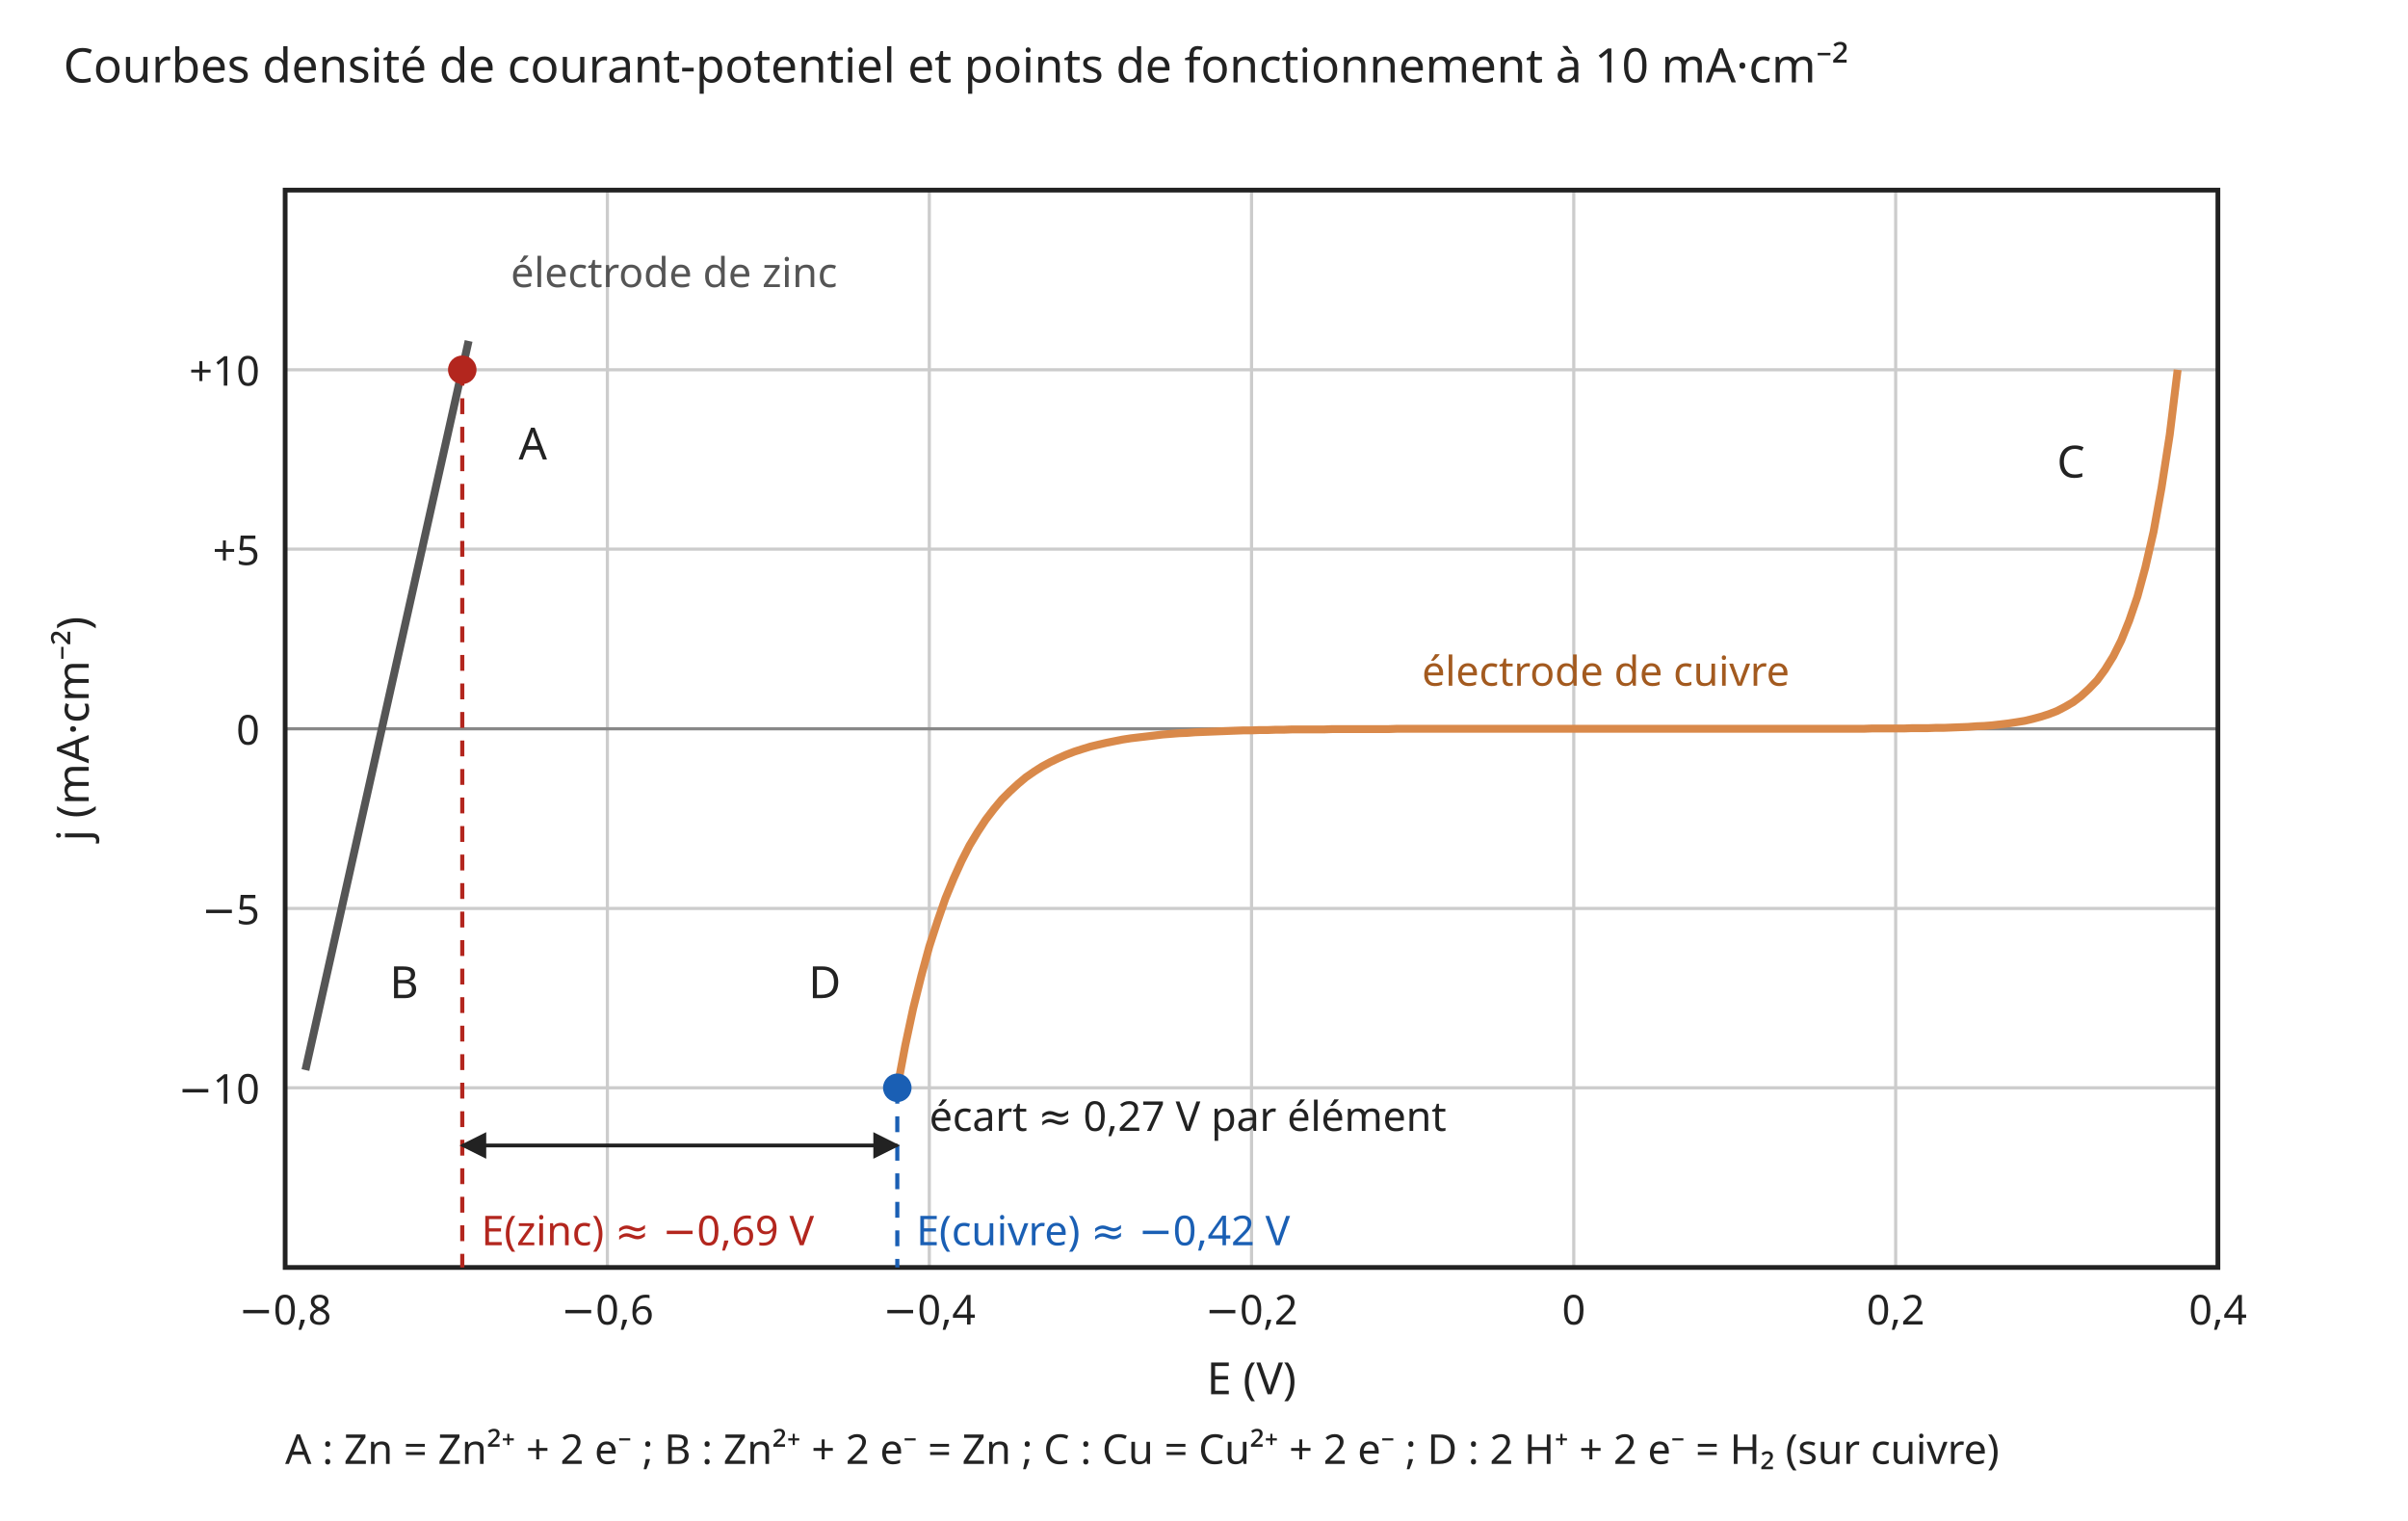
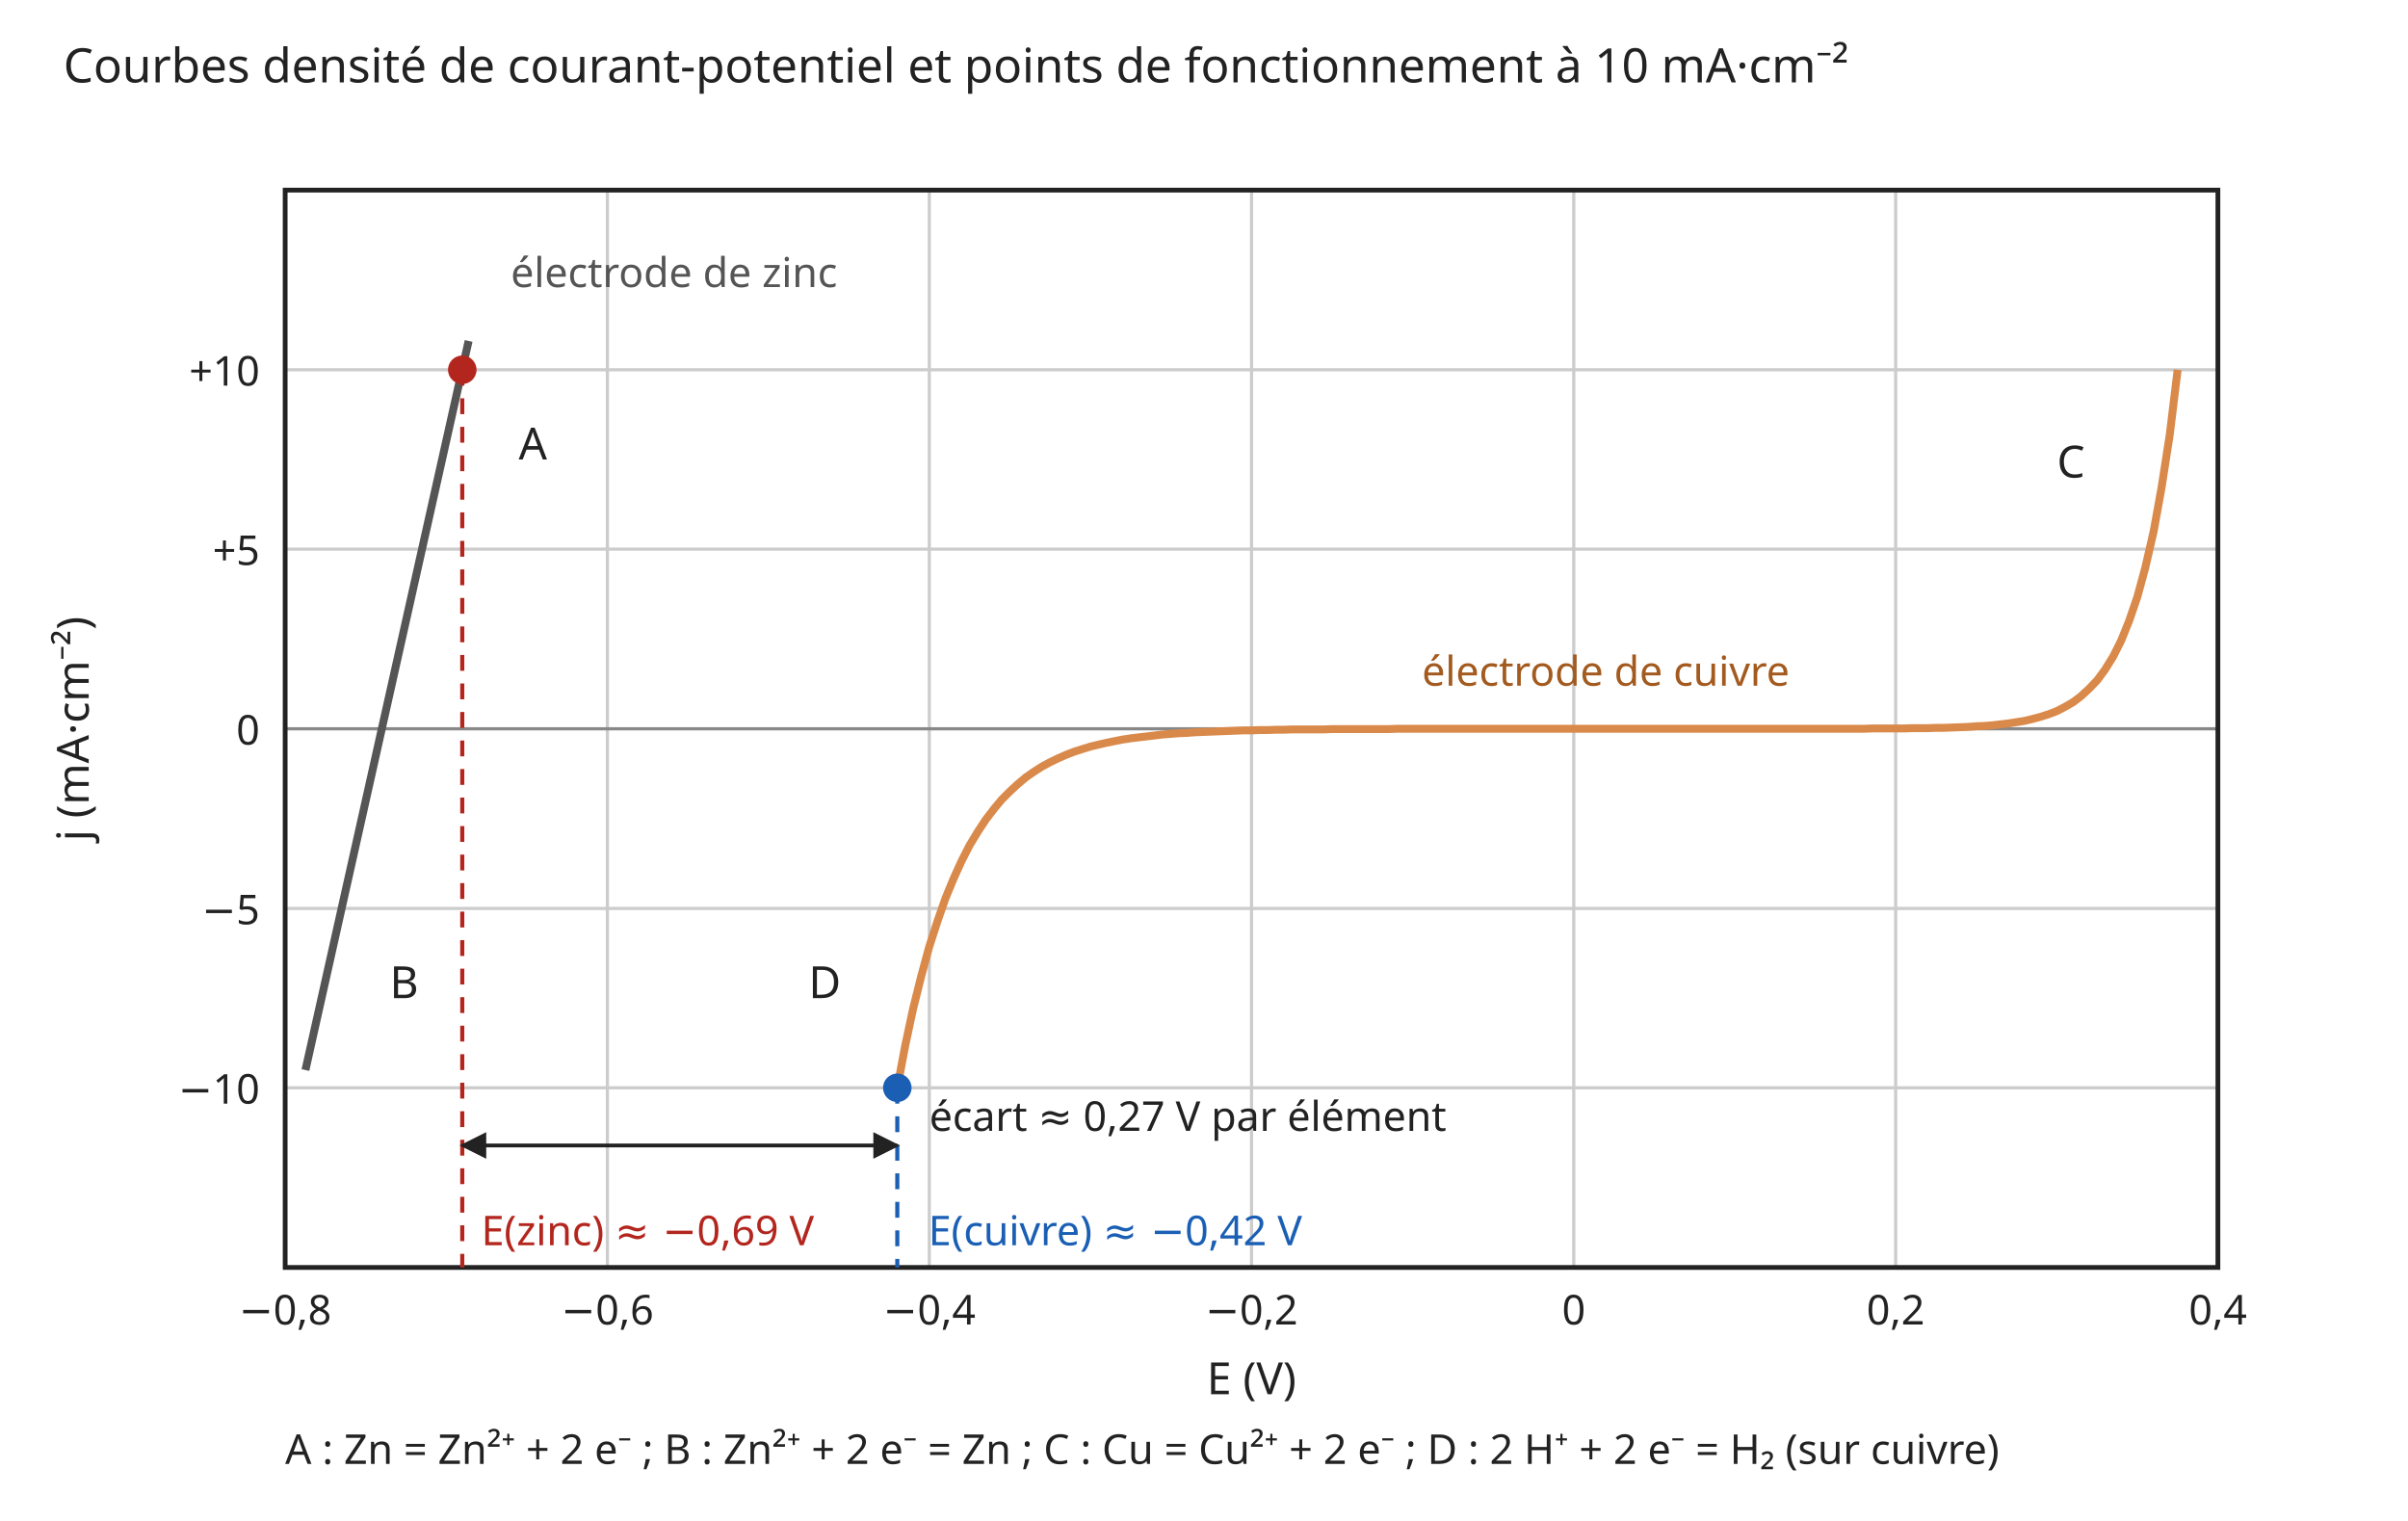
<svg xmlns="http://www.w3.org/2000/svg" viewBox="0 0 760 480" width="760" height="480" font-family="sans-serif" font-size="14">
  <rect width="100%" height="100%" fill="white" />
  <defs>
    <marker id="fn" viewBox="0 0 10 10" refX="9" refY="5" markerWidth="7" markerHeight="7" orient="auto-start-reverse">
      <path d="M0,0 L10,5 L0,10 Z" fill="#222" />
    </marker>
    <marker id="fr" viewBox="0 0 10 10" refX="9" refY="5" markerWidth="7" markerHeight="7" orient="auto-start-reverse">
      <path d="M0,0 L10,5 L0,10 Z" fill="#b3261e" />
    </marker>
    <marker id="fb" viewBox="0 0 10 10" refX="9" refY="5" markerWidth="7" markerHeight="7" orient="auto-start-reverse">
      <path d="M0,0 L10,5 L0,10 Z" fill="#1a5fb4" />
    </marker>
  </defs>
  <text x="20.0" y="26.0" text-anchor="start" font-size="15" fill="#222">Courbes densité de courant-potentiel et points de fonctionnement à 10 mA·cm⁻²</text>
  <line x1="90.0" y1="60.0" x2="90.0" y2="400.0" stroke="#ccc" stroke-width="1" />
  <text x="90.0" y="418.0" text-anchor="middle" font-size="13" fill="#222">−0,8</text>
  <line x1="191.7" y1="60.0" x2="191.7" y2="400.0" stroke="#ccc" stroke-width="1" />
  <text x="191.7" y="418.0" text-anchor="middle" font-size="13" fill="#222">−0,6</text>
  <line x1="293.3" y1="60.0" x2="293.3" y2="400.0" stroke="#ccc" stroke-width="1" />
  <text x="293.3" y="418.0" text-anchor="middle" font-size="13" fill="#222">−0,4</text>
  <line x1="395.0" y1="60.0" x2="395.0" y2="400.0" stroke="#ccc" stroke-width="1" />
  <text x="395.0" y="418.0" text-anchor="middle" font-size="13" fill="#222">−0,2</text>
  <line x1="496.7" y1="60.0" x2="496.7" y2="400.0" stroke="#ccc" stroke-width="1" />
  <text x="496.7" y="418.0" text-anchor="middle" font-size="13" fill="#222">0</text>
  <line x1="598.3" y1="60.0" x2="598.3" y2="400.0" stroke="#ccc" stroke-width="1" />
  <text x="598.3" y="418.0" text-anchor="middle" font-size="13" fill="#222">0,2</text>
  <line x1="700.0" y1="60.0" x2="700.0" y2="400.0" stroke="#ccc" stroke-width="1" />
  <text x="700.0" y="418.0" text-anchor="middle" font-size="13" fill="#222">0,4</text>
  <line x1="90.0" y1="343.3" x2="700.0" y2="343.3" stroke="#ccc" stroke-width="1" />
  <text x="82.0" y="348.3" text-anchor="end" font-size="13" fill="#222">−10</text>
  <line x1="90.0" y1="286.7" x2="700.0" y2="286.7" stroke="#ccc" stroke-width="1" />
  <text x="82.0" y="291.7" text-anchor="end" font-size="13" fill="#222">−5</text>
  <line x1="90.0" y1="230.0" x2="700.0" y2="230.0" stroke="#888" stroke-width="1" />
  <text x="82.0" y="235.0" text-anchor="end" font-size="13" fill="#222">0</text>
  <line x1="90.0" y1="173.3" x2="700.0" y2="173.3" stroke="#ccc" stroke-width="1" />
  <text x="82.0" y="178.3" text-anchor="end" font-size="13" fill="#222">+5</text>
  <line x1="90.0" y1="116.7" x2="700.0" y2="116.7" stroke="#ccc" stroke-width="1" />
  <text x="82.0" y="121.7" text-anchor="end" font-size="13" fill="#222">+10</text>
  <rect x="90" y="60" width="610" height="340" fill="none" stroke="#222" stroke-width="1.5" />
  <text x="395.0" y="440.0" text-anchor="middle" font-size="14" fill="#222">E (V)</text>
  <text x="28.0" y="230.0" text-anchor="middle" font-size="14" fill="#222" transform="rotate(-90 28 230.0)">j (mA·cm⁻²)</text>
  <line x1="96.4" y1="337.7" x2="147.9" y2="107.6" stroke="#555" stroke-width="2.5" />
  <polyline points="283.2,343.3 285.7,330.0 288.2,318.3 290.8,307.9 293.3,298.7 295.9,290.7 298.4,283.5 301.0,277.2 303.5,271.7 306.0,266.8 308.6,262.5 311.1,258.7 313.7,255.3 316.2,252.3 318.8,249.7 321.3,247.4 323.8,245.3 326.4,243.5 328.9,241.9 331.5,240.5 334.0,239.3 336.5,238.2 339.1,237.2 341.6,236.4 344.2,235.6 346.7,235.0 349.3,234.4 351.8,233.9 354.3,233.4 356.9,233.0 359.4,232.7 362.0,232.4 364.5,232.1 367.0,231.8 369.6,231.6 372.1,231.4 374.7,231.3 377.2,231.1 379.8,231.0 382.3,230.9 384.8,230.8 387.4,230.7 389.9,230.6 392.5,230.5 395.0,230.5 397.5,230.4 400.1,230.4 402.6,230.3 405.2,230.3 407.7,230.2 410.3,230.2 412.8,230.2 415.3,230.2 417.9,230.2 420.4,230.1 423.0,230.1 425.5,230.1 428.0,230.1 430.6,230.1 433.1,230.1 435.7,230.1 438.2,230.1 440.8,230.0 443.3,230.0 445.8,230.0 448.4,230.0 450.9,230.0 453.5,230.0 456.0,230.0 458.5,230.0 461.1,230.0 463.6,230.0 466.2,230.0 468.7,230.0 471.3,230.0 473.8,230.0 476.3,230.0 478.9,230.0 481.4,230.0 484.0,230.0 486.5,230.0 489.0,230.0 491.6,230.0 494.1,230.0 496.7,230.0 499.2,230.0 501.8,230.0 504.3,230.0 506.8,230.0 509.4,230.0 511.9,230.0 514.5,230.0 517.0,230.0 519.5,230.0 522.1,230.0 524.6,230.0 527.2,230.0 529.7,230.0 532.3,230.0 534.8,230.0 537.3,230.0 539.9,230.0 542.4,230.0 545.0,230.0 547.5,230.0 550.0,230.0 552.6,230.0 555.1,230.0 557.7,230.0 560.2,230.0 562.8,230.0 565.3,230.0 567.8,230.0 570.4,230.0 572.9,230.0 575.5,230.0 578.0,230.0 580.5,230.0 583.1,230.0 585.6,230.0 588.2,230.0 590.7,229.9 593.3,229.9 595.8,229.9 598.3,229.9 600.9,229.9 603.4,229.8 606.0,229.8 608.5,229.8 611.0,229.7 613.6,229.7 616.1,229.6 618.7,229.5 621.2,229.4 623.8,229.2 626.3,229.1 628.8,228.9 631.4,228.6 633.9,228.3 636.5,227.9 639.0,227.5 641.5,226.9 644.1,226.2 646.6,225.4 649.2,224.4 651.7,223.1 654.3,221.6 656.8,219.7 659.3,217.4 661.9,214.7 664.4,211.3 667.0,207.1 669.5,202.1 672.0,195.9 674.6,188.3 677.1,179.1 679.7,167.8 682.2,154.0 684.8,137.2 687.3,116.7" fill="none" stroke="#d9894a" stroke-width="2.5" />
  <text x="163.7" y="145.0" text-anchor="start" font-size="14" fill="#222">A</text>
  <text x="123.0" y="315.0" text-anchor="start" font-size="14" fill="#222">B</text>
  <text x="649.2" y="150.7" text-anchor="start" font-size="14" fill="#222">C</text>
  <text x="255.2" y="315.0" text-anchor="start" font-size="14" fill="#222">D</text>
  <text x="161.2" y="90.6" text-anchor="start" font-size="13" fill="#555">électrode de zinc</text>
  <text x="506.8" y="216.4" text-anchor="middle" font-size="13" fill="#a35a1f">électrode de cuivre</text>
  <line x1="145.9" y1="116.7" x2="145.9" y2="400.0" stroke="#b3261e" stroke-width="1.3" stroke-dasharray="5 4" />
  <circle cx="145.9" cy="116.7" r="4.5" fill="#b3261e" />
  <line x1="283.2" y1="343.3" x2="283.2" y2="400.0" stroke="#1a5fb4" stroke-width="1.3" stroke-dasharray="5 4" />
  <circle cx="283.2" cy="343.3" r="4.5" fill="#1a5fb4" />
  <text x="151.9" y="393.0" text-anchor="start" font-size="13" fill="#b3261e">E(zinc) ≈ −0,69 V</text>
-   <text x="289.2" y="393.0" text-anchor="start" font-size="13" fill="#1a5fb4">E(cuivre) ≈ −0,42 V</text>
+   <text x="293.0" y="393.0" text-anchor="start" font-size="13" fill="#1a5fb4">E(cuivre) ≈ −0,42 V</text>
  <line x1="145.9" y1="361.5" x2="283.2" y2="361.5" stroke="#222" stroke-width="1.2" marker-start="url(#fn)" marker-end="url(#fn)" />
  <text x="293.3" y="356.9" text-anchor="start" font-size="13" fill="#222">écart ≈ 0,27 V par élément</text>
  <text x="90.0" y="462.0" text-anchor="start" font-size="13" fill="#222">A : Zn = Zn²⁺ + 2 e⁻ ;  B : Zn²⁺ + 2 e⁻ = Zn ;  C : Cu = Cu²⁺ + 2 e⁻ ;  D : 2 H⁺ + 2 e⁻ = H₂ (sur cuivre)</text>
</svg>
